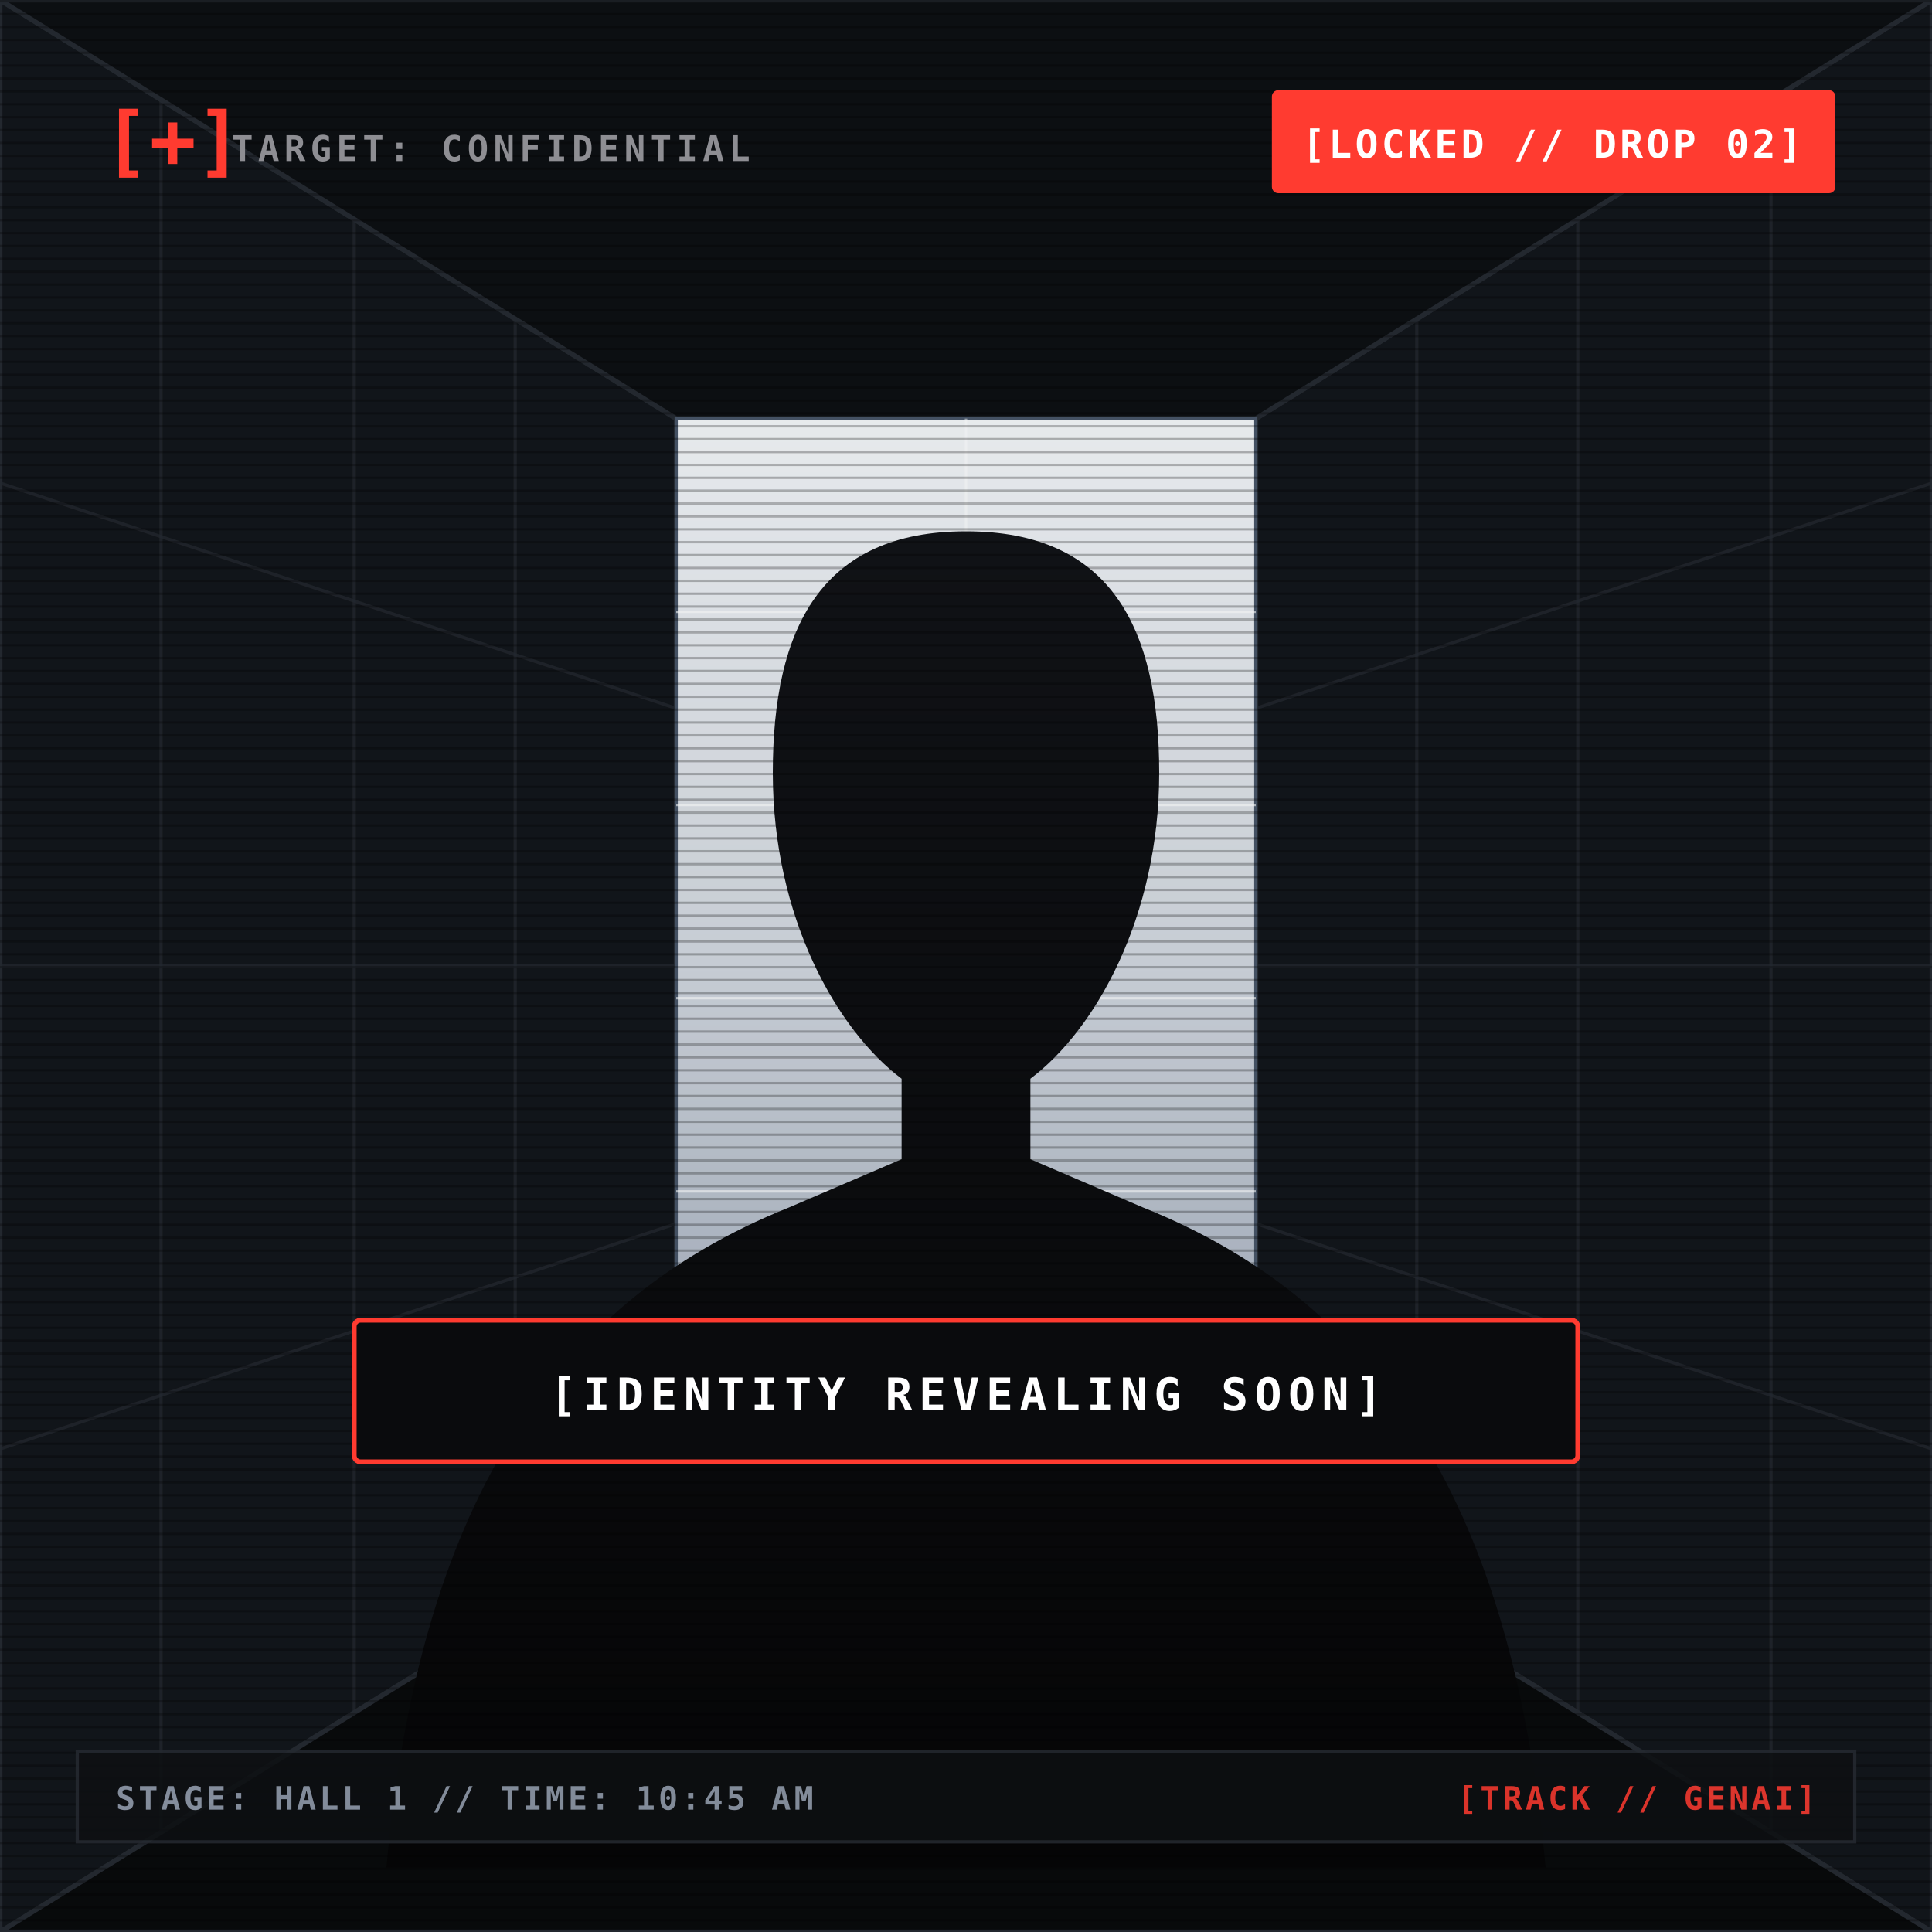
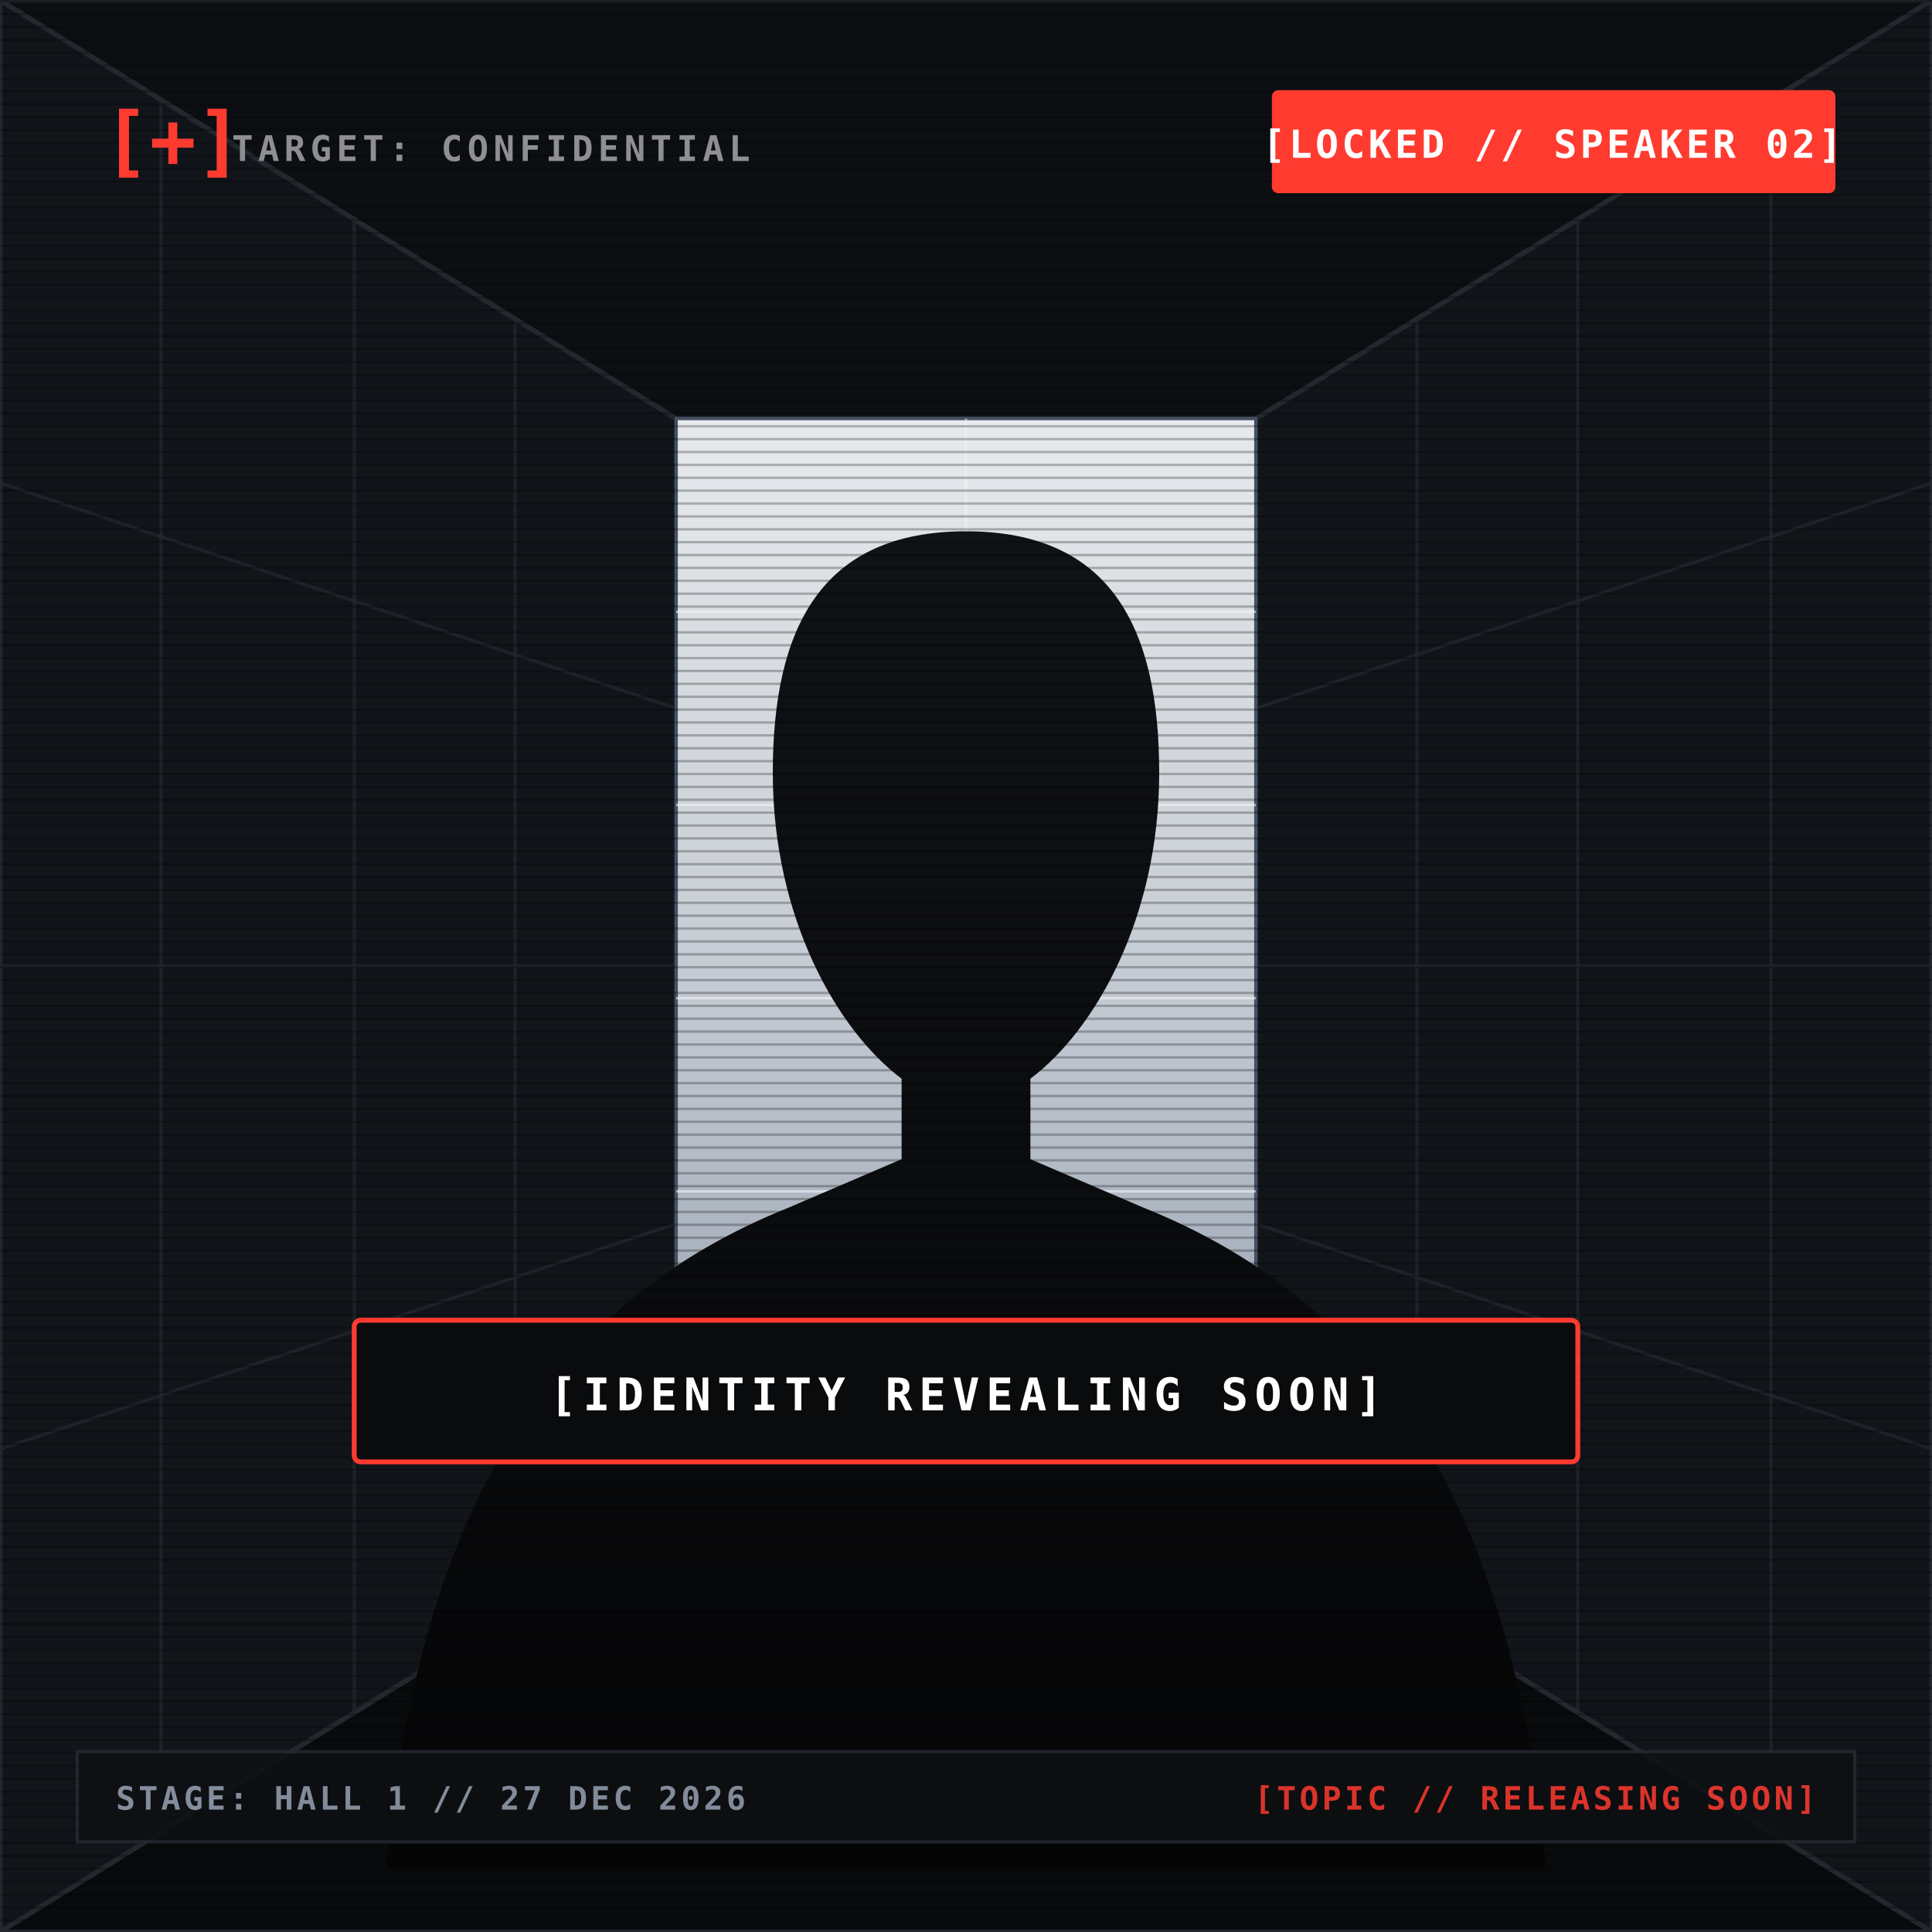
<svg xmlns="http://www.w3.org/2000/svg" viewBox="0 0 600 600" width="100%" height="100%">
  <defs>
    <linearGradient id="backlight" x1="0%" y1="0%" x2="0%" y2="100%">
      <stop offset="0%" stop-color="#F2F4F7" />
      <stop offset="50%" stop-color="#D0D5DD" />
      <stop offset="100%" stop-color="#98A2B3" />
    </linearGradient>
    <linearGradient id="shadowGrad" x1="0%" y1="0%" x2="0%" y2="100%">
      <stop offset="0%" stop-color="#101216" />
      <stop offset="100%" stop-color="#050506" />
    </linearGradient>
    <pattern id="scanlines" width="100" height="4" patternUnits="userSpaceOnUse">
      <line x1="0" y1="0" x2="100" y2="0" stroke="#000000" stroke-width="1.5" opacity="0.25" />
    </pattern>
  </defs>
  <rect width="600" height="600" fill="#0A0B0D" />
  <g opacity="0.95">
    <polygon points="0,0 210,130 210,470 0,600" fill="#12151A" stroke="#252930" stroke-width="1.5" />
    <line x1="50" y1="31" x2="50" y2="569" stroke="#252930" stroke-width="1" opacity="0.7" />
    <line x1="110" y1="68" x2="110" y2="532" stroke="#252930" stroke-width="1" opacity="0.7" />
    <line x1="160" y1="99" x2="160" y2="501" stroke="#252930" stroke-width="1" opacity="0.7" />
    <line x1="0" y1="150" x2="210" y2="220" stroke="#252930" stroke-width="1" opacity="0.7" />
    <line x1="0" y1="300" x2="210" y2="300" stroke="#252930" stroke-width="1" opacity="0.7" />
    <line x1="0" y1="450" x2="210" y2="380" stroke="#252930" stroke-width="1" opacity="0.7" />
    <polygon points="600,0 390,130 390,470 600,600" fill="#12151A" stroke="#252930" stroke-width="1.5" />
    <line x1="550" y1="31" x2="550" y2="569" stroke="#252930" stroke-width="1" opacity="0.7" />
    <line x1="490" y1="68" x2="490" y2="532" stroke="#252930" stroke-width="1" opacity="0.7" />
    <line x1="440" y1="99" x2="440" y2="501" stroke="#252930" stroke-width="1" opacity="0.7" />
    <line x1="600" y1="150" x2="390" y2="220" stroke="#252930" stroke-width="1" opacity="0.7" />
    <line x1="600" y1="300" x2="390" y2="300" stroke="#252930" stroke-width="1" opacity="0.7" />
    <line x1="600" y1="450" x2="390" y2="380" stroke="#252930" stroke-width="1" opacity="0.7" />
    <polygon points="0,0 600,0 390,130 210,130" fill="#0D0F12" stroke="#252930" stroke-width="1.5" />
    <polygon points="0,600 600,600 390,470 210,470" fill="#08090B" stroke="#252930" stroke-width="1.5" />
    <rect x="210" y="130" width="180" height="340" fill="url(#backlight)" stroke="#475467" stroke-width="1" />
    <line x1="210" y1="190" x2="390" y2="190" stroke="#FFFFFF" stroke-width="0.75" opacity="0.6" />
    <line x1="210" y1="250" x2="390" y2="250" stroke="#FFFFFF" stroke-width="0.75" opacity="0.6" />
    <line x1="210" y1="310" x2="390" y2="310" stroke="#FFFFFF" stroke-width="0.75" opacity="0.6" />
    <line x1="210" y1="370" x2="390" y2="370" stroke="#FFFFFF" stroke-width="0.75" opacity="0.6" />
    <line x1="300" y1="130" x2="300" y2="470" stroke="#FFFFFF" stroke-width="0.75" opacity="0.5" />
  </g>
  <g fill="url(#shadowGrad)">
    <path d="M 300,165 C 255,165 240,195 240,240 C 240,285 260,320 280,335 L 280,360 L 245,375 C 170,405 130,470 120,580 L 480,580 C 470,470 430,405 355,375 L 320,360 L 320,335 C 340,320 360,285 360,240 C 360,195 345,165 300,165 Z" />
  </g>
  <rect width="600" height="600" fill="url(#scanlines)" pointer-events="none" />
  <g>
    <text x="32" y="52" font-family="'Space Mono', monospace" font-size="24" font-weight="700" fill="#FF3B30">[+]</text>
    <text x="72" y="50" font-family="'Space Mono', monospace" font-size="11" font-weight="600" fill="#8E8E93" letter-spacing="1.5">TARGET: CONFIDENTIAL</text>
  </g>
  <g>
    <rect x="395" y="28" width="175" height="32" fill="#FF3B30" rx="2" />
-     <text x="482" y="49" font-family="'Space Mono', monospace" font-size="12" font-weight="800" fill="#FFFFFF" text-anchor="middle" letter-spacing="1">[LOCKED // DROP 02]</text>
+     <text x="482" y="49" font-family="'Space Mono', monospace" font-size="12" font-weight="800" fill="#FFFFFF" text-anchor="middle" letter-spacing="1">[LOCKED // SPEAKER 02]</text>
  </g>
  <g>
    <rect x="110" y="410" width="380" height="44" fill="#0A0B0D" stroke="#FF3B30" stroke-width="1.5" rx="2" />
    <text x="300" y="438" font-family="'Space Mono', monospace" font-size="14" font-weight="800" fill="#FFFFFF" text-anchor="middle" letter-spacing="2">[IDENTITY REVEALING SOON]</text>
  </g>
  <g opacity="0.85">
    <rect x="24" y="544" width="552" height="28" fill="#0D0F12" stroke="#252930" stroke-width="1" />
-     <text x="36" y="562" font-family="'Space Mono', monospace" font-size="10" font-weight="700" fill="#98A2B3" letter-spacing="1">STAGE: HALL 1 // TIME: 10:45 AM</text>
-     <text x="564" y="562" font-family="'Space Mono', monospace" font-size="10" font-weight="700" fill="#FF3B30" text-anchor="end" letter-spacing="1">[TRACK // GENAI]</text>
+     <text x="36" y="562" font-family="'Space Mono', monospace" font-size="10" font-weight="700" fill="#98A2B3" letter-spacing="1">STAGE: HALL 1 // 27 DEC 2026</text>
+     <text x="564" y="562" font-family="'Space Mono', monospace" font-size="10" font-weight="700" fill="#FF3B30" text-anchor="end" letter-spacing="1">[TOPIC // RELEASING SOON]</text>
  </g>
</svg>
